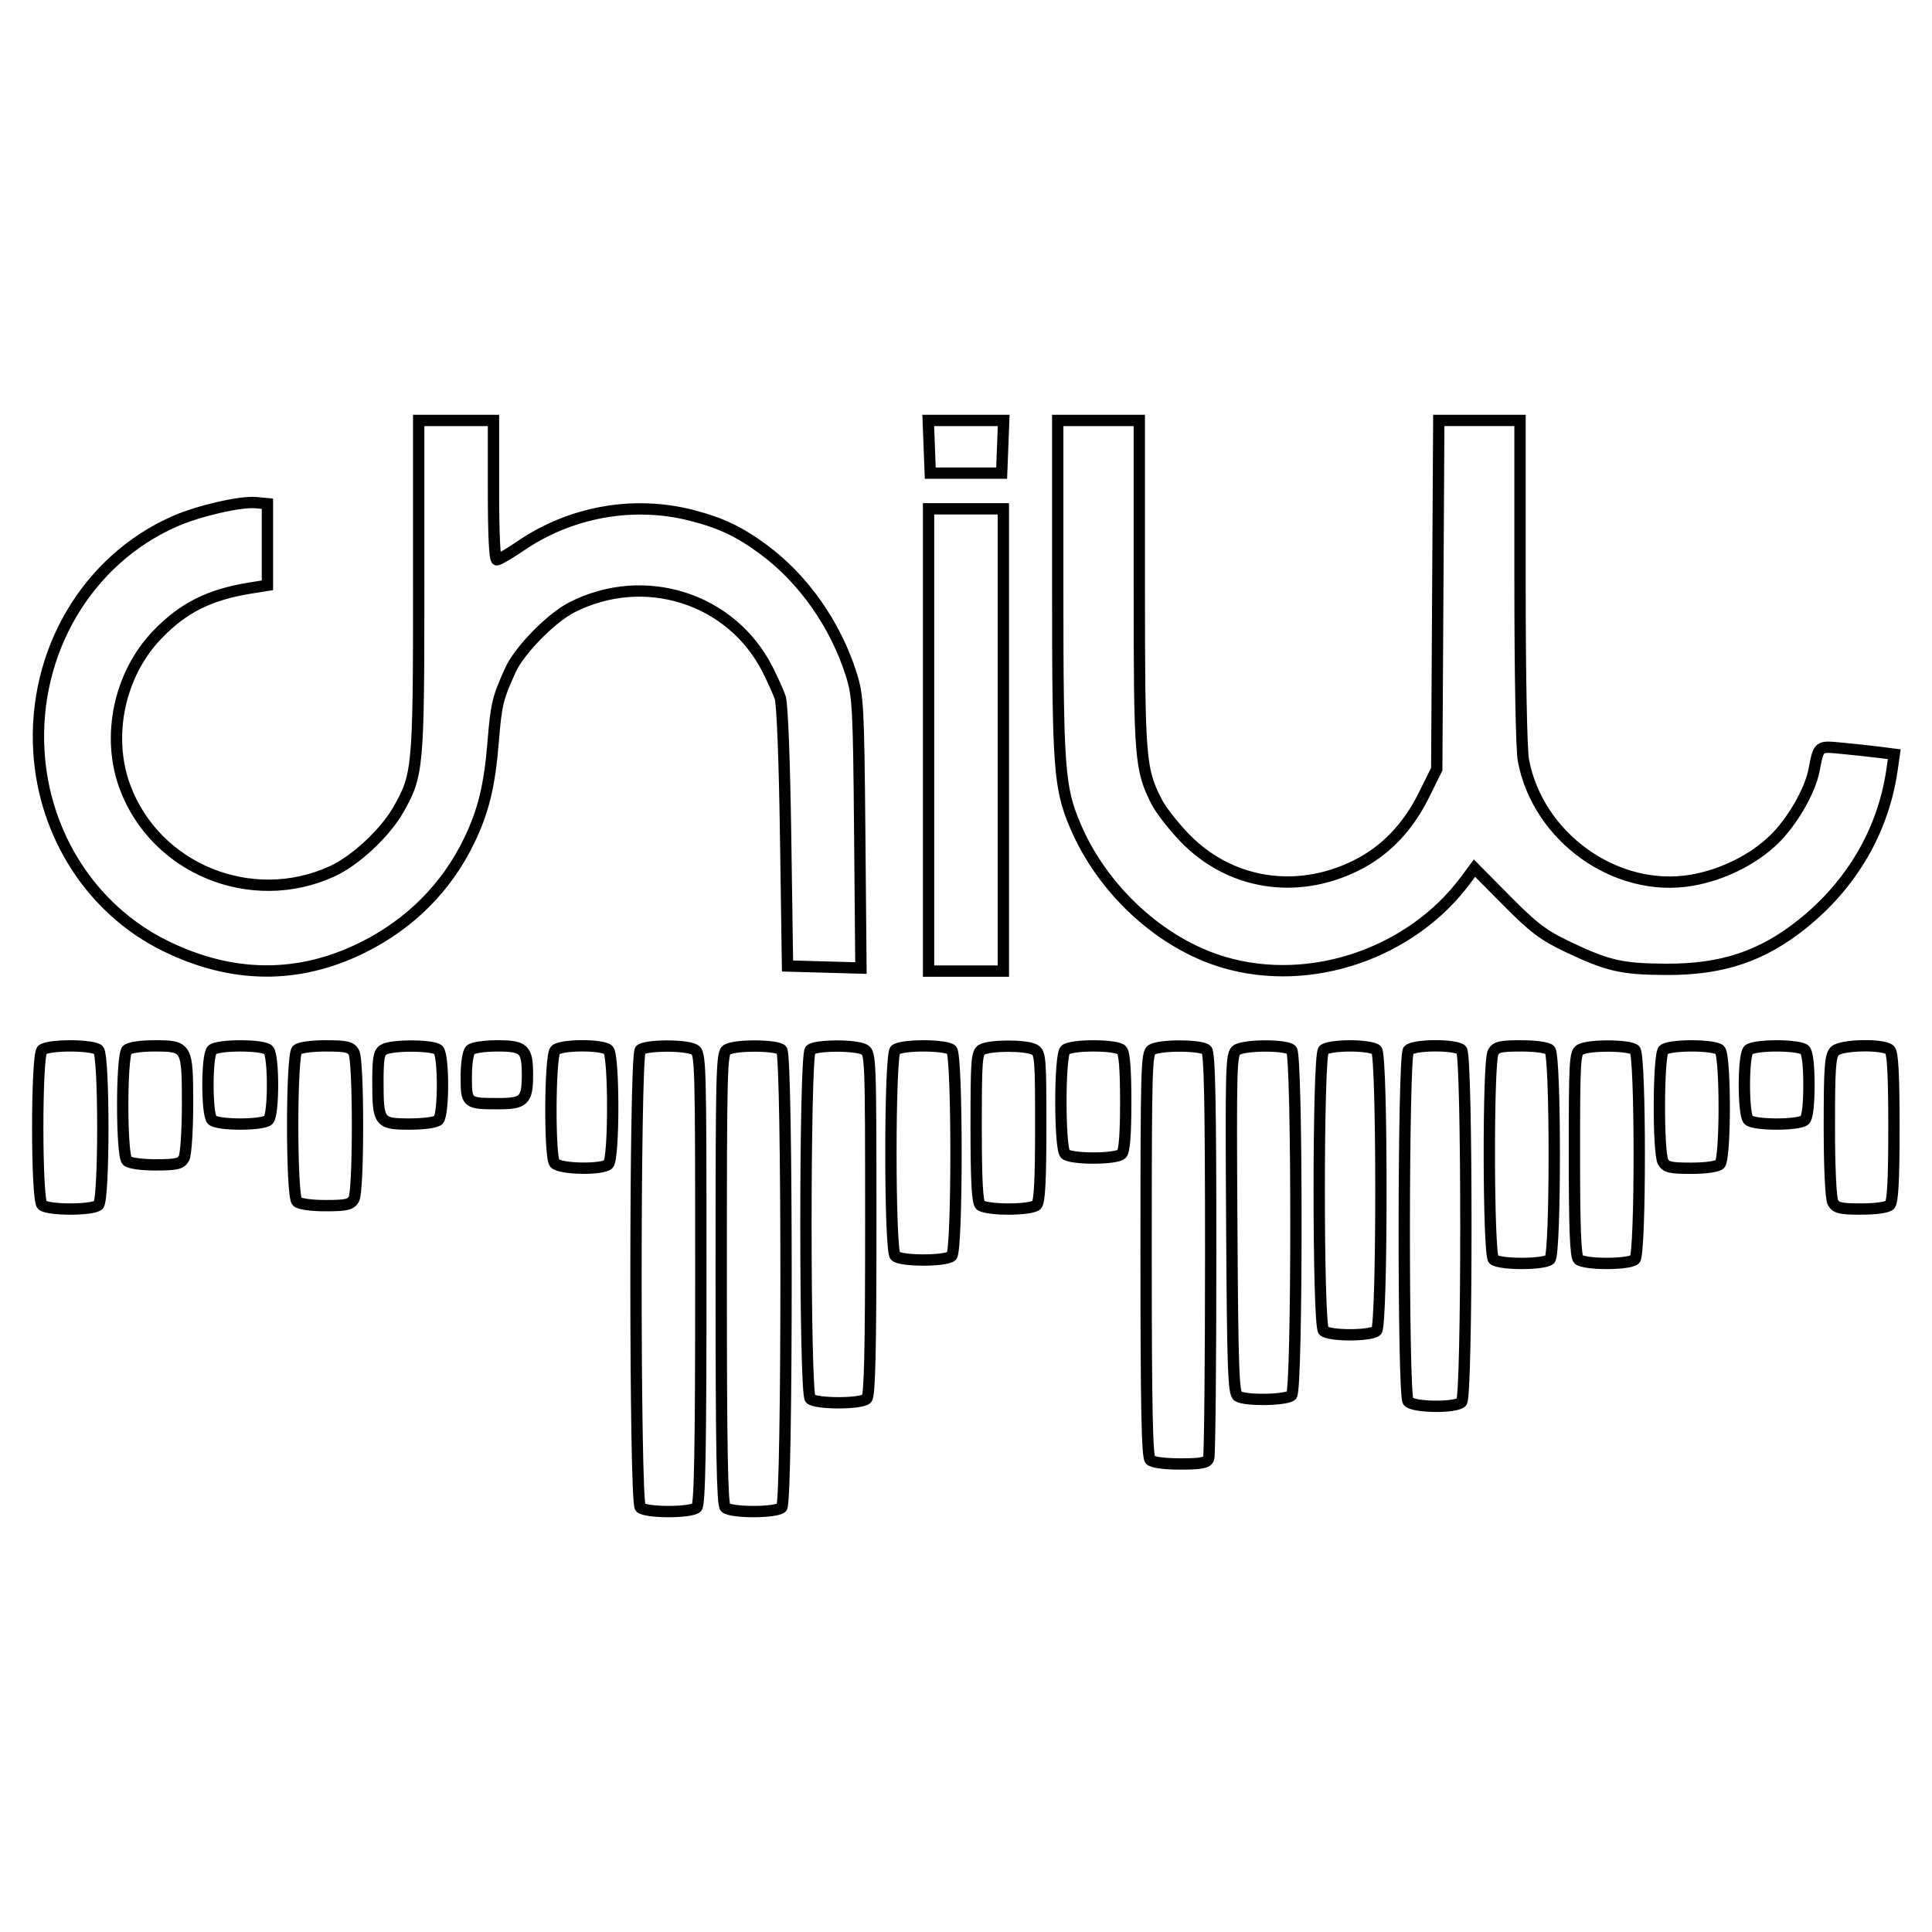
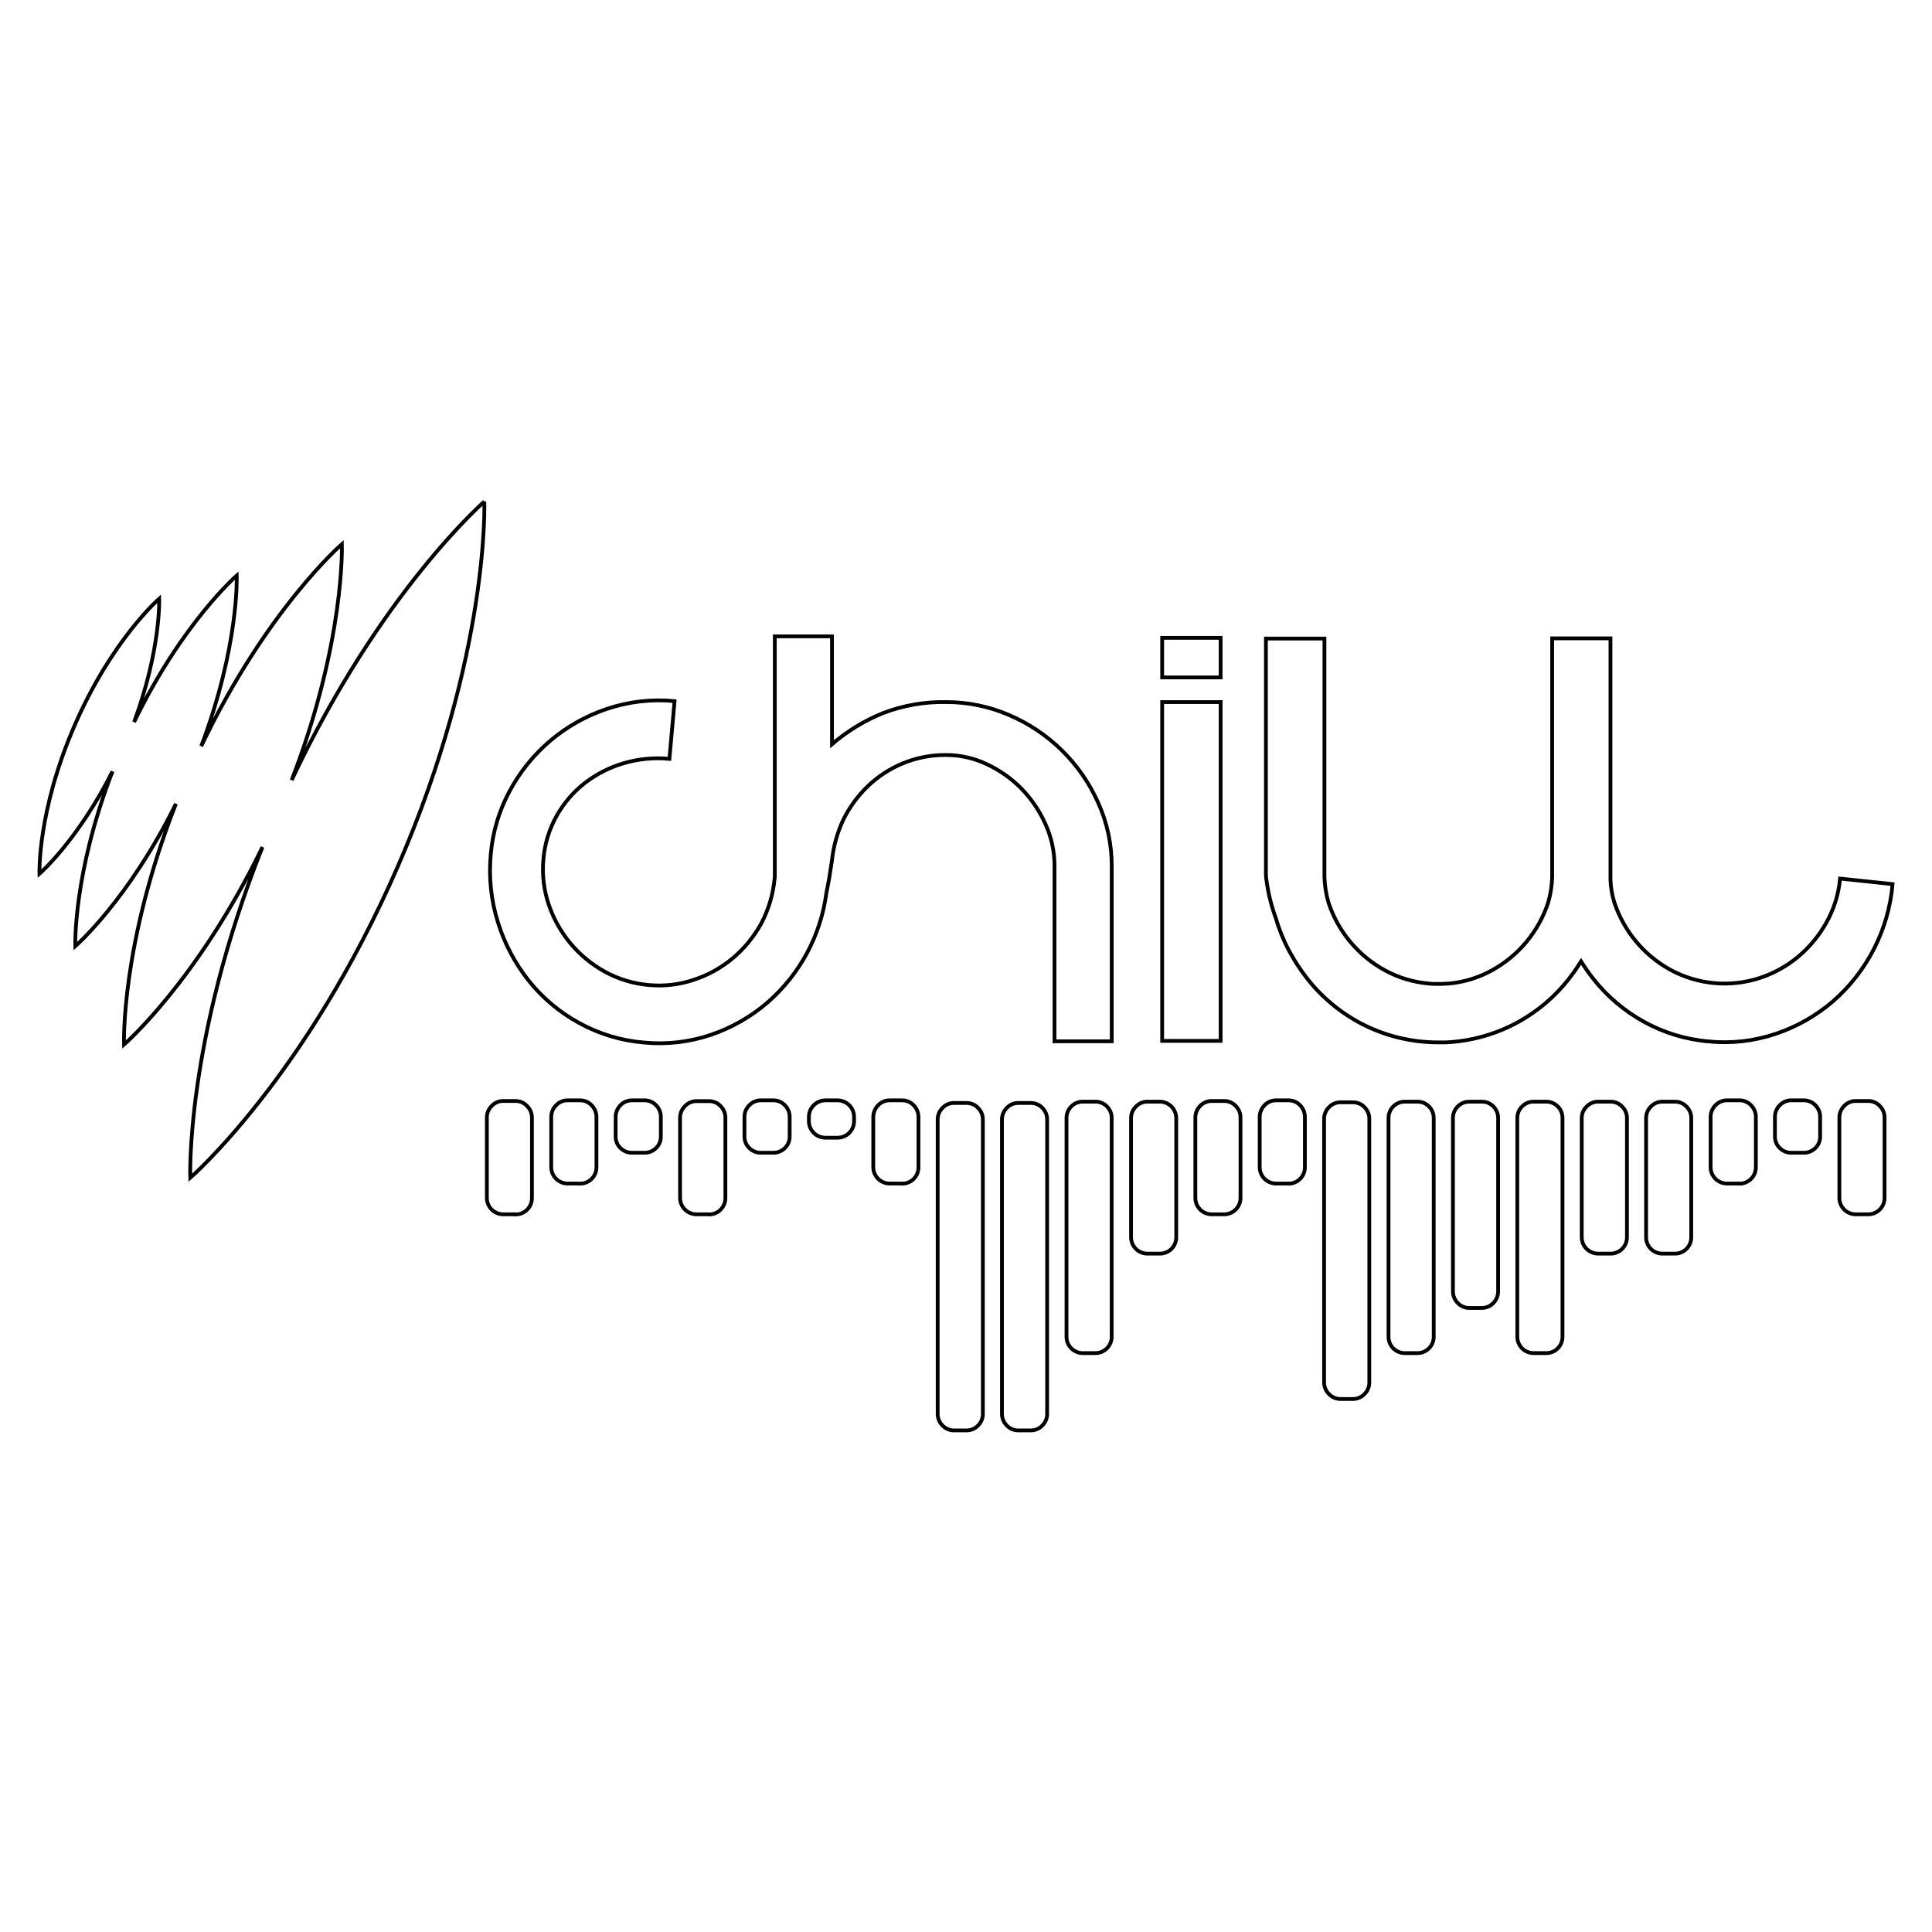
- <svg xmlns="http://www.w3.org/2000/svg" height="512" width="512">
-   <path fill-opacity="0" stroke="#000" stroke-width="3" d="M110.96 155.379c0 48.193-.167 50.016-5.388 59.186-3.541 6.216-11.417 13.543-17.584 16.36-21.323 9.736-46.729-.595-54.842-22.306-5.018-13.422-1.552-29.915 8.48-40.359 6.919-7.198 13.842-10.676 24.743-12.428l4.502-.72V133.49l-3.062-.287c-4.086-.383-15.224 2.184-21.528 4.964-23.204 10.227-37.58 34.6-35.973 60.996 1.352 22.247 14.113 41.927 33.36 51.447 17.746 8.775 35.396 8.946 52.426.5 12.61-6.258 22.297-15.974 28.25-28.348 3.795-7.872 5.401-14.504 6.354-26.212.816-9.998 1.198-11.58 4.635-19.098 2.351-5.147 10.756-13.71 16.16-16.472 19.19-9.803 42.298-2.505 51.893 16.38 1.331 2.614 2.854 6 3.37 7.478.566 1.606 1.148 16.576 1.444 36.934l.5 34.23 9.727.271 9.728.27-.317-35.852c-.291-33.24-.458-36.29-2.218-41.886-4.177-13.244-12.623-25.297-23.229-33.144-6.411-4.748-11.35-7.099-19.098-9.083-15.402-3.953-32.016-.986-45.31 8.088-2.975 2.03-5.812 3.69-6.307 3.69-.583 0-.899-6.573-.899-18.469v-18.465h-19.818v43.958m135.299-36.976l.27 6.981h18.92l.27-6.981.27-6.982h-19.996l.27 6.982m34.047 37.517c0 47.565.383 52.8 4.597 62.785 7.22 17.117 22.718 31.393 39.452 36.323 22.972 6.77 49.68-2.355 64.13-21.906l2.263-3.062 8.513 8.6c7.131 7.206 9.756 9.195 16.168 12.245 10.714 5.093 14.321 5.916 26.125 5.979 14.77.075 25.335-3.437 36.032-11.983 13.165-10.522 21.511-24.84 23.816-40.875l.595-4.144-3.87-.5a391.835 391.835 0 00-9.819-1.06c-6.574-.624-6.257-.874-7.593 5.883-1.082 5.492-5.813 13.643-10.61 18.29-5.513 5.347-13.689 9.391-21.798 10.781-20.013 3.437-40.733-11.326-44.59-31.775-.524-2.78-.899-22.564-.899-47.424v-42.66h-21.528l-.27 46.213-.27 46.209-3.437 6.935c-4.244 8.559-10.286 14.813-18.004 18.624-15.852 7.834-33.523 4.934-45.435-7.448-2.946-3.066-6.241-7.298-7.302-9.374-4.44-8.692-4.647-11.259-4.647-57.65V111.42h-21.62v44.499m-34.23 40.175v61.259h19.818V134.84h-19.818v61.254m-234.93 82.158c-1.53 1.531-1.53 39.543 0 41.074 1.44 1.444 13.51 1.444 14.954 0 1.531-1.53 1.531-39.543 0-41.074-.64-.64-3.695-1.082-7.477-1.082-3.786 0-6.836.441-7.477 1.082m22.518 0c-1.531 1.531-1.531 27.835 0 29.366.645.641 3.74 1.082 7.614 1.082 5.492 0 6.682-.278 7.477-1.76.52-.965.945-7.431.945-14.367 0-15.224-.104-15.403-8.917-15.403-3.512 0-6.49.454-7.115 1.082m22.518 0c-1.44 1.44-1.44 17.113 0 18.557 1.444 1.44 13.514 1.44 14.954 0 1.44-1.444 1.44-17.117 0-18.557-1.44-1.444-13.51-1.444-14.954 0m22.518 0c-1.527 1.531-1.527 38.645 0 40.176.645.64 3.745 1.082 7.614 1.082 5.492 0 6.682-.28 7.477-1.76.562-1.04.944-8.963.944-19.41 0-10.452-.383-18.374-.944-19.414-.795-1.477-1.98-1.756-7.477-1.756-3.87 0-6.97.441-7.614 1.082m22.975-.087c-1.264.74-1.53 2.246-1.53 8.554 0 10.718.332 11.168 8.375 11.168 3.873 0 7.019-.442 7.655-1.082 1.444-1.44 1.444-17.113 0-18.557-1.335-1.332-12.249-1.398-14.5-.083m22.968.087c-.625.624-1.082 3.603-1.082 7.115 0 7.04.091 7.115 8.558 7.115 6.757 0 7.656-.9 7.656-7.656 0-6.786-.899-7.656-7.926-7.656-3.512 0-6.587.458-7.206 1.082m22.488.091c-1.423 1.706-1.552 28.21-.15 29.903 1.344 1.623 12.67 1.84 14.238.271 1.532-1.53 1.532-28.734 0-30.265-1.514-1.514-12.815-1.444-14.088.087m22.555-.087c-1.53 1.531-1.53 119.717 0 121.248 1.44 1.443 13.51 1.443 14.954 0 .815-.82 1.082-15.54 1.082-60.76 0-58.104-.046-59.706-1.714-60.592-2.434-1.294-13.003-1.219-14.322.104m22.972-.087c-1.436.84-1.536 4.726-1.536 60.576 0 45.218.263 59.939 1.082 60.759 1.444 1.443 13.514 1.443 14.954 0 1.531-1.532 1.531-119.717 0-121.248-1.336-1.34-12.25-1.402-14.5-.083m22.068.083c-1.531 1.531-1.531 90.891 0 92.422 1.44 1.44 13.51 1.44 14.954 0 .811-.811 1.082-12.295 1.082-46.35 0-43.867-.054-45.29-1.715-46.176-2.43-1.294-12.998-1.219-14.32.104m22.517 0c-1.531 1.531-1.531 53.057 0 54.589 1.444 1.44 13.514 1.44 14.954 0 1.53-1.532 1.53-53.058 0-54.589-.637-.64-3.691-1.082-7.477-1.082-3.782 0-6.836.441-7.477 1.082m22.971-.083c-1.385.807-1.53 2.738-1.53 20.483 0 14.055.307 19.9 1.08 20.679.642.636 3.696 1.082 7.478 1.082 3.786 0 6.836-.446 7.477-1.082.773-.778 1.081-6.624 1.081-20.679 0-18.465-.1-19.643-1.714-20.508-2.247-1.207-11.787-1.186-13.872.025m22.069.083c-1.527 1.531-1.527 26.034 0 27.565 1.443 1.44 13.514 1.44 14.957 0 .737-.737 1.082-5.135 1.082-13.785 0-8.646-.345-13.044-1.082-13.78-.64-.64-3.694-1.082-7.476-1.082-3.787 0-6.84.441-7.477 1.082m22.971-.087c-1.431.84-1.535 4.369-1.535 54.268 0 40.359.266 53.64 1.082 54.455.661.662 3.786 1.082 8.017 1.082 5.493 0 7.049-.3 7.477-1.444.3-.79.541-25.222.541-54.318 0-39.901-.267-53.14-1.082-53.956-1.335-1.34-12.249-1.402-14.5-.083m22.426.133c-1.414 1.04-1.51 4.452-1.26 45.98.232 38.736.457 44.977 1.622 45.722 1.98 1.26 12.92 1.082 14.23-.233 1.535-1.53 1.535-89.987 0-91.519-1.431-1.435-12.607-1.393-14.592.05m23.063-.05c-1.53 1.532-1.53 72.875 0 74.406 1.44 1.44 12.611 1.44 14.051 0 1.535-1.53 1.535-72.874 0-74.406-.624-.624-3.603-1.081-7.023-1.081-3.425 0-6.408.457-7.028 1.081m22.489.092c-1.415 1.706-1.485 91.344-.07 93.05 1.343 1.623 12.569 1.764 14.154.183 1.531-1.535 1.531-91.794 0-93.325-1.514-1.515-12.81-1.444-14.08.087m22.443.545c-1.398 2.609-1.302 53.453.104 54.855 1.444 1.444 13.514 1.444 14.954 0 1.53-1.531 1.53-53.956 0-55.487-.641-.64-3.737-1.082-7.615-1.082-5.492 0-6.673.27-7.443 1.71m23.075-.716c-1.406.824-1.53 3.104-1.53 27.698 0 19.639.29 27.087 1.08 27.877 1.44 1.444 13.51 1.444 14.955 0 1.53-1.531 1.53-53.956 0-55.487-1.34-1.34-12.254-1.402-14.505-.083m22.069.083c-1.373 1.373-1.469 27.111-.108 29.637.774 1.44 1.955 1.71 7.447 1.71 3.878 0 6.974-.441 7.615-1.082 1.53-1.531 1.53-28.734 0-30.265-.637-.64-3.691-1.082-7.477-1.082-3.782 0-6.836.441-7.477 1.082m22.522 0c-1.44 1.44-1.44 17.113 0 18.557 1.44 1.44 13.514 1.44 14.953 0 .679-.679 1.082-4.144 1.082-9.279 0-5.134-.403-8.604-1.082-9.278-.64-.64-3.694-1.082-7.476-1.082-3.787 0-6.836.441-7.477 1.082m22.88.283c-1.215 1.206-1.44 4.31-1.44 19.892 0 10.993.383 19.181.944 20.221.8 1.481 1.981 1.76 7.477 1.76 3.874 0 6.97-.44 7.614-1.082.774-.773 1.082-6.574 1.082-20.537s-.308-19.763-1.082-20.537c-1.63-1.631-12.881-1.415-14.595.283" />
+ <svg xmlns="http://www.w3.org/2000/svg" viewBox="0 0 512 512">
+   <path d="M487.633 232.83a28.9 28.9 0 0 1-3.555 11.537 32.3 32.3 0 0 1-7.488 9.124 30.9 30.9 0 0 1-10.302 5.702 30.02 30.02 0 0 1-23.664-2.214 31.75 31.75 0 0 1-14.835-17.915 23.6 23.6 0 0 1-.998-5.92v-63.969H411.34v63.23a27 27 0 0 1-1.065 6.805 31.77 31.77 0 0 1-14.835 17.905 29.1 29.1 0 0 1-11.594 3.554h-.466q-1.027.085-2.053.085c-.95 0-1.844 0-2.775-.114a29.5 29.5 0 0 1-11.66-3.564 31.75 31.75 0 0 1-14.836-17.914 27 27 0 0 1-1.064-6.804v-63.13h-15.51v62.725l.066.77.124.884a47.5 47.5 0 0 0 2.433 9.713 45 45 0 0 0 3.374 8.391c.304.58.646 1.103.95 1.664.171.304.352.608.532.95a50 50 0 0 0 1.986 3.022l.457.627a44 44 0 0 0 3.801 4.581 44.9 44.9 0 0 0 10.559 8.183 44.1 44.1 0 0 0 21.734 5.502h1.625a44 44 0 0 0 19.302-5.436 44.3 44.3 0 0 0 13.239-11.252 1 1 0 0 1 .076-.105c.237-.294.456-.608.684-.903a46 46 0 0 0 1.492-2.09q.556-.83 1.083-1.673a53 53 0 0 0 3.27 4.657 44.3 44.3 0 0 0 13.238 11.252 42.9 42.9 0 0 0 17.278 5.294 42.25 42.25 0 0 0 17.79-2.006 45.4 45.4 0 0 0 15.102-8.553 46.5 46.5 0 0 0 15.871-31.125zm-359.284-99.9s-27.466 23.826-51.054 73.814c14.199-36.75 13.306-62.544 13.306-62.544s-19.958 17.287-37.274 53.544c10.083-26.61 9.409-45.218 9.409-45.218s-14.455 12.544-27.2 38.822c7.137-19.293 6.652-32.693 6.652-32.693S29.672 169.48 19.77 192.26s-9.313 39.297-9.313 39.297 10.112-8.752 19.358-27.132c-10.52 27.227-9.855 46.33-9.855 46.33s14.056-12.203 26.668-37.749c-14.712 37.426-13.762 63.816-13.762 63.816s19.502-16.907 36.694-52.355c-20.451 51.348-19.14 87.668-19.14 87.668s30.697-26.61 55.045-82.616 22.885-96.595 22.885-96.595zm162.667 79.774a45.27 45.27 0 0 0-23.636-23.226 41.8 41.8 0 0 0-16.66-3.422c-5.73-.11-11.425.89-16.774 2.947a49.1 49.1 0 0 0-13.458 8.22v-28.587H205.33v63.676l-.047.494a32 32 0 0 1-3.517 11.87 32.4 32.4 0 0 1-7.45 9.152 30.9 30.9 0 0 1-10.283 5.769 28.8 28.8 0 0 1-12.013 1.454 29.5 29.5 0 0 1-11.68-3.517 31.9 31.9 0 0 1-14.93-17.847 29 29 0 0 1-1.398-12.004 28.2 28.2 0 0 1 3.536-11.527 29 29 0 0 1 7.47-8.677 31.4 31.4 0 0 1 10.292-5.227 32.2 32.2 0 0 1 12.089-1.15l1.368-15.3a43.2 43.2 0 0 0-17.962 2.07 45.5 45.5 0 0 0-15.035 8.478 46 46 0 0 0-10.72 13.306 42.9 42.9 0 0 0-4.99 16.726 45.9 45.9 0 0 0 1.901 18.057 47.5 47.5 0 0 0 8.135 15.424 44.3 44.3 0 0 0 13.306 11.196 43 43 0 0 0 17.306 5.227 42.5 42.5 0 0 0 17.781-2.081 45.2 45.2 0 0 0 15.016-8.63 46.45 46.45 0 0 0 15.472-28.786l.723-3.802.76-4.809a34 34 0 0 1 2.984-10.862 32 32 0 0 1 6.51-8.943 29.9 29.9 0 0 1 9.275-6.063 29.3 29.3 0 0 1 11.49-2.224c3.756-.001 7.465.84 10.853 2.461a31.6 31.6 0 0 1 9.152 6.482 32.4 32.4 0 0 1 6.33 9.36 26.8 26.8 0 0 1 2.404 11.11v46.455h15.159v-46.435a40.4 40.4 0 0 0-3.602-16.812zm118.688 145.888h-3.212a4.335 4.335 0 0 1-4.39-4.39v-57.85a4.27 4.27 0 0 1 1.273-3.136 4.2 4.2 0 0 1 3.117-1.264h3.212a4.306 4.306 0 0 1 4.372 4.4v57.85a4.305 4.305 0 0 1-4.372 4.39m-17.066-11.972h-3.212a4.14 4.14 0 0 1-3.108-1.312 4.3 4.3 0 0 1-1.273-3.08v-45.873a4.22 4.22 0 0 1 1.273-3.127 4.18 4.18 0 0 1 3.108-1.273h3.212a4.24 4.24 0 0 1 3.127 1.273 4.32 4.32 0 0 1 1.254 3.127v45.874a4.38 4.38 0 0 1-1.254 3.079 4.2 4.2 0 0 1-3.127 1.311m-17.072 11.973h-3.212a4.32 4.32 0 0 1-4.381-4.39v-57.85a4.314 4.314 0 0 1 4.381-4.4h3.212a4.23 4.23 0 0 1 3.118 1.264 4.3 4.3 0 0 1 1.264 3.136v57.85a4.316 4.316 0 0 1-4.382 4.39m-67.578-172.536h15.49v89.79h-15.49zm0-17.025h15.49v10.49h-15.49zm-34.83 210.044h-3.25a4.13 4.13 0 0 1-3.108-1.311 4.3 4.3 0 0 1-1.273-3.07v-78.005a4.3 4.3 0 0 1 1.273-3.07 4.1 4.1 0 0 1 3.108-1.32h3.212a4.15 4.15 0 0 1 3.127 1.32 4.27 4.27 0 0 1 1.254 3.07v78.005a4.28 4.28 0 0 1-1.254 3.07 4.18 4.18 0 0 1-3.089 1.311m221.888-57.27h-3.212a4.334 4.334 0 0 1-4.381-4.39v-21.25a4.28 4.28 0 0 1 1.264-3.07 4.13 4.13 0 0 1 3.117-1.321h3.212a4.14 4.14 0 0 1 3.118 1.32 4.32 4.32 0 0 1 1.264 3.07v21.25a4.334 4.334 0 0 1-4.382 4.391M477.98 305.49h-3.212a4.26 4.26 0 0 1-3.117-1.255 4.15 4.15 0 0 1-1.274-3.089v-5.103a4.32 4.32 0 0 1 1.274-3.136 4.2 4.2 0 0 1 3.117-1.302h3.212a4.2 4.2 0 0 1 3.118 1.302 4.3 4.3 0 0 1 1.254 3.136v5.103a4.14 4.14 0 0 1-1.254 3.089 4.26 4.26 0 0 1-3.118 1.255m-17.048 8.163H457.7a4.335 4.335 0 0 1-4.372-4.362v-13.2a4.38 4.38 0 0 1 1.264-3.165 4.15 4.15 0 0 1 3.117-1.321h3.222a4.14 4.14 0 0 1 3.127 1.321 4.38 4.38 0 0 1 1.264 3.165v13.2a4.335 4.335 0 0 1-4.391 4.39zm-17.107 18.567h-3.212a4.314 4.314 0 0 1-4.382-4.372v-31.533a4.22 4.22 0 0 1 1.264-3.05 4.16 4.16 0 0 1 3.118-1.312h3.212a4.16 4.16 0 0 1 3.117 1.311 4.2 4.2 0 0 1 1.255 3.051v31.533a4.305 4.305 0 0 1-4.372 4.372m-17.049 0h-3.212a4.354 4.354 0 0 1-4.39-4.372v-31.533a4.2 4.2 0 0 1 1.282-3.05 4.13 4.13 0 0 1 3.108-1.312h3.212a4.16 4.16 0 0 1 3.117 1.311 4.22 4.22 0 0 1 1.265 3.051v31.533a4.313 4.313 0 0 1-4.382 4.372M358.5 370.747h-3.212a4.16 4.16 0 0 1-3.108-1.321 4.3 4.3 0 0 1-1.283-3.07v-69.84c0-1.157.462-2.266 1.283-3.08a4.14 4.14 0 0 1 3.108-1.311h3.212a4.16 4.16 0 0 1 3.118 1.311 4.32 4.32 0 0 1 1.264 3.08v69.84a4.28 4.28 0 0 1-1.264 3.07 4.18 4.18 0 0 1-3.118 1.321m-17.072-57.094h-3.202a4.335 4.335 0 0 1-4.391-4.39V296.09a4.38 4.38 0 0 1 1.264-3.164 4.14 4.14 0 0 1 3.127-1.321h3.202a4.17 4.17 0 0 1 3.127 1.32 4.4 4.4 0 0 1 1.254 3.165v13.2a4.316 4.316 0 0 1-4.38 4.391zm-17.054 8.152h-3.212a4.334 4.334 0 0 1-4.381-4.39v-21.25a4.28 4.28 0 0 1 1.264-3.07 4.12 4.12 0 0 1 3.117-1.321h3.212a4.12 4.12 0 0 1 3.108 1.32 4.28 4.28 0 0 1 1.264 3.07v21.25a4.334 4.334 0 0 1-4.372 4.391zm-17.078 10.415h-3.174a4.333 4.333 0 0 1-4.381-4.372v-31.533a4.23 4.23 0 0 1 1.273-3.05 4.13 4.13 0 0 1 3.108-1.312h3.212a4.38 4.38 0 0 1 4.381 4.362v31.533a4.305 4.305 0 0 1-4.38 4.372zm-17.072 26.372h-3.212a4.337 4.337 0 0 1-4.381-4.39v-57.85a4.27 4.27 0 0 1 1.273-3.136 4.2 4.2 0 0 1 3.108-1.264h3.212a4.2 4.2 0 0 1 3.118 1.264 4.26 4.26 0 0 1 1.264 3.136v57.85a4.316 4.316 0 0 1-4.382 4.39zm-34.138 20.483h-3.212a4.14 4.14 0 0 1-3.108-1.311 4.3 4.3 0 0 1-1.273-3.07v-78.005a4.3 4.3 0 0 1 1.273-3.07 4.12 4.12 0 0 1 3.108-1.32h3.212a4.13 4.13 0 0 1 3.118 1.32 4.24 4.24 0 0 1 1.263 3.07v78.005a4.25 4.25 0 0 1-1.263 3.07 4.14 4.14 0 0 1-3.118 1.311m-17.066-65.422h-3.212a4.353 4.353 0 0 1-4.381-4.39V296.09a4.4 4.4 0 0 1 1.273-3.164 4.12 4.12 0 0 1 3.108-1.321h3.212a4.15 4.15 0 0 1 3.127 1.32 4.4 4.4 0 0 1 1.254 3.165v13.2a4.316 4.316 0 0 1-4.38 4.392zm-17.066-12.155h-3.203a4.38 4.38 0 0 1-4.39-4.324v-1.245a4.4 4.4 0 0 1 4.39-4.324h3.203a4.38 4.38 0 0 1 4.381 4.324v1.245a4.36 4.36 0 0 1-4.38 4.324m-17.061 3.992h-3.212a4.24 4.24 0 0 1-3.117-1.255 4.15 4.15 0 0 1-1.274-3.089v-5.103a4.32 4.32 0 0 1 1.274-3.136 4.17 4.17 0 0 1 3.117-1.302h3.212a4.2 4.2 0 0 1 3.117 1.302 4.3 4.3 0 0 1 1.255 3.136v5.103a4.14 4.14 0 0 1-1.255 3.089 4.26 4.26 0 0 1-3.117 1.255m-17.078 16.315h-3.203a4.354 4.354 0 0 1-4.39-4.39v-21.25a4.3 4.3 0 0 1 1.302-3.032 4.12 4.12 0 0 1 3.117-1.32h3.203a4.14 4.14 0 0 1 3.126 1.32 4.32 4.32 0 0 1 1.264 3.07v21.25a4.335 4.335 0 0 1-4.39 4.39zm-17.06-16.315h-3.212a4.28 4.28 0 0 1-3.127-1.255 4.18 4.18 0 0 1-1.264-3.089v-5.103a4.35 4.35 0 0 1 1.264-3.136 4.2 4.2 0 0 1 3.127-1.302h3.212a4.2 4.2 0 0 1 3.117 1.302 4.3 4.3 0 0 1 1.255 3.136v5.103a4.14 4.14 0 0 1-1.255 3.089 4.26 4.26 0 0 1-3.117 1.255m-17.072 8.163h-3.212a4.354 4.354 0 0 1-4.39-4.39V296.09a4.4 4.4 0 0 1 1.273-3.164 4.13 4.13 0 0 1 3.117-1.321h3.212a4.14 4.14 0 0 1 3.117 1.32 4.42 4.42 0 0 1 1.264 3.165v13.2a4.335 4.335 0 0 1-4.38 4.391zm-17.066 8.152h-3.212a4.334 4.334 0 0 1-4.381-4.39v-21.25a4.28 4.28 0 0 1 1.264-3.07 4.13 4.13 0 0 1 3.117-1.32h3.212a4.13 4.13 0 0 1 3.089 1.358 4.32 4.32 0 0 1 1.264 3.07v21.25a4.334 4.334 0 0 1-4.381 4.39z" style="stroke:#000;fill:none" />
</svg>
